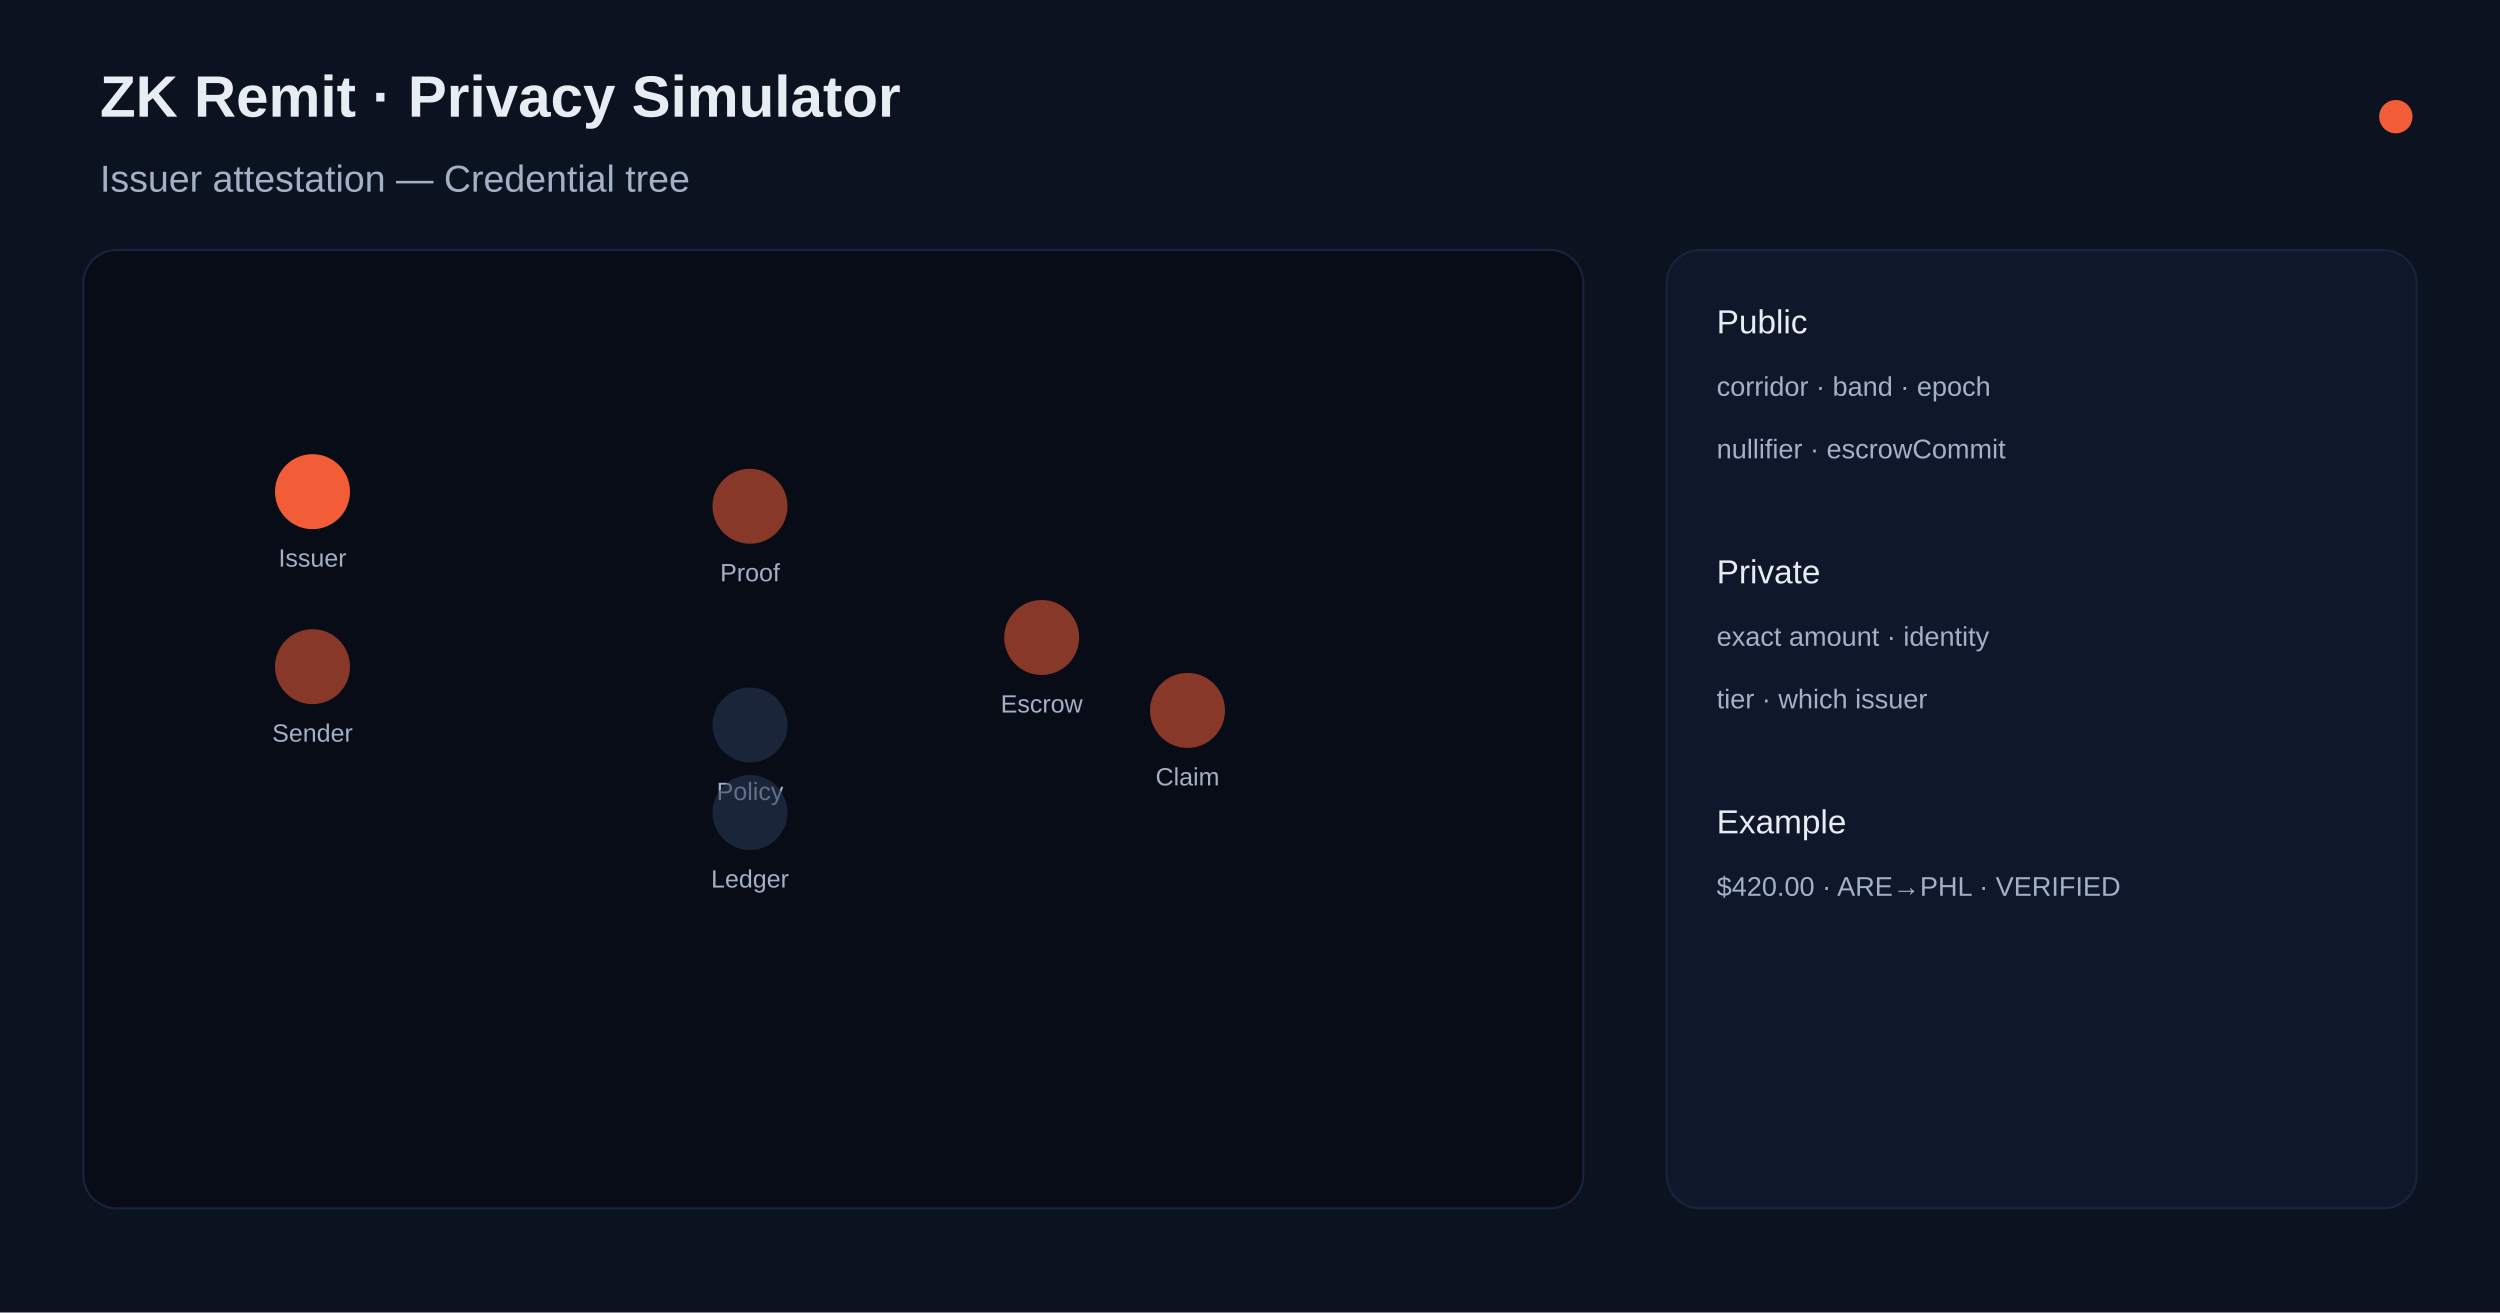
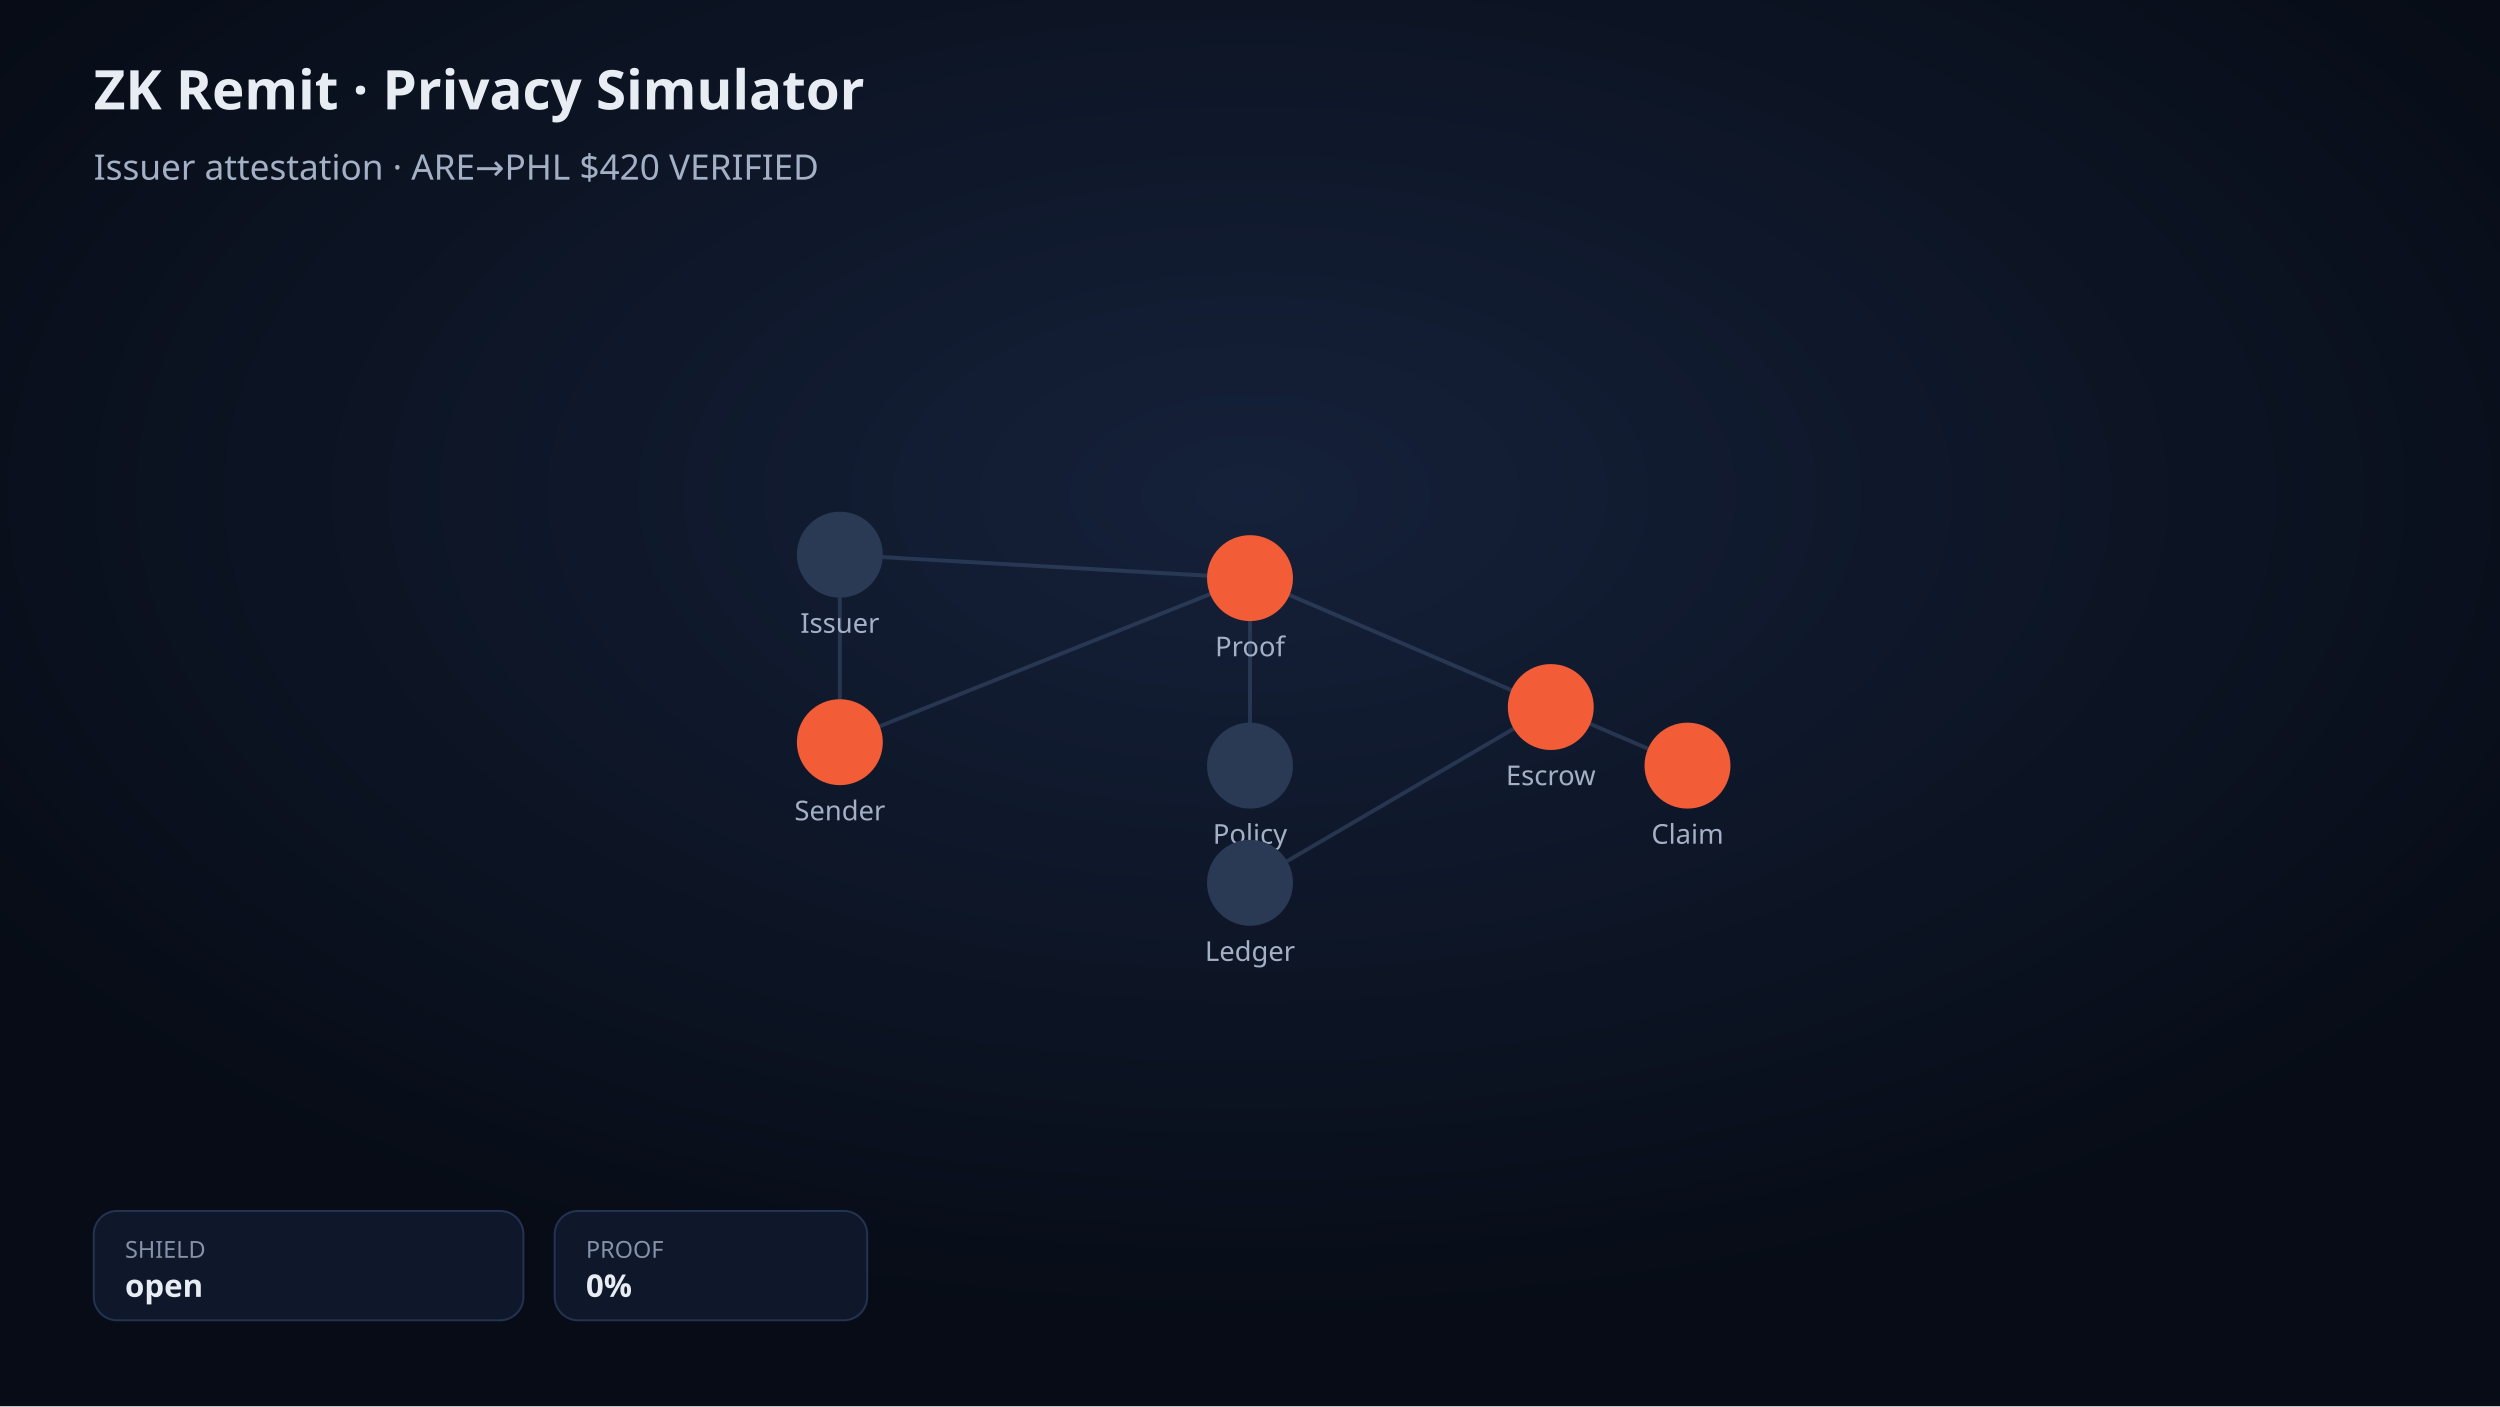
- <svg xmlns="http://www.w3.org/2000/svg" width="1200" height="630" viewBox="0 0 1200 630">
-   <rect width="1200" height="630" fill="#0B1220" />
-   <text x="48" y="56" fill="#E8EDF4" font-size="28" font-family="Arial" font-weight="700">ZK Remit · Privacy Simulator</text>
-   <text x="48" y="92" fill="#A3B0C5" font-size="18" font-family="Arial">Issuer attestation — Credential tree</text>
-   <rect x="40" y="120" width="720" height="460" rx="16" fill="#070c16" stroke="#18243B" />
-   <g transform="translate(40,120)">
-     <circle cx="110" cy="200" r="18" fill="#F25C36" opacity="0.55" />
-     <text x="110" y="236" text-anchor="middle" fill="#A3B0C5" font-size="12" font-family="Arial">Sender</text>
-     <circle cx="110" cy="116.0" r="18" fill="#F25C36" opacity="1.0" />
-     <text x="110" y="152.0" text-anchor="middle" fill="#A3B0C5" font-size="12" font-family="Arial">Issuer</text>
-     <circle cx="320" cy="228.0" r="18" fill="#2a3a55" opacity="0.55" />
-     <text x="320" y="264.0" text-anchor="middle" fill="#A3B0C5" font-size="12" font-family="Arial">Policy</text>
-     <circle cx="320" cy="123.0" r="18" fill="#F25C36" opacity="0.55" />
-     <text x="320" y="159.0" text-anchor="middle" fill="#A3B0C5" font-size="12" font-family="Arial">Proof</text>
-     <circle cx="460.0" cy="186.0" r="18" fill="#F25C36" opacity="0.55" />
-     <text x="460.0" y="222.0" text-anchor="middle" fill="#A3B0C5" font-size="12" font-family="Arial">Escrow</text>
-     <circle cx="320" cy="270.0" r="18" fill="#2a3a55" opacity="0.55" />
-     <text x="320" y="306.0" text-anchor="middle" fill="#A3B0C5" font-size="12" font-family="Arial">Ledger</text>
-     <circle cx="530.0" cy="221.0" r="18" fill="#F25C36" opacity="0.55" />
-     <text x="530.0" y="257.0" text-anchor="middle" fill="#A3B0C5" font-size="12" font-family="Arial">Claim</text>
+ <svg xmlns="http://www.w3.org/2000/svg" viewBox="0 0 1280 720" width="1280" height="720">
+   <defs>
+     <radialGradient id="g" cx="50%" cy="35%" r="60%">
+       <stop offset="0%" stop-color="#15213a" />
+       <stop offset="100%" stop-color="#070c16" />
+     </radialGradient>
+   </defs>
+   <rect width="1280" height="720" fill="url(#g)" />
+   <text x="48" y="56" fill="#E8EDF4" font-family="Archivo,Segoe UI,sans-serif" font-size="28" font-weight="700">ZK Remit · Privacy Simulator</text>
+   <text x="48" y="92" fill="#A3B0C5" font-family="Archivo,Segoe UI,sans-serif" font-size="18">Issuer attestation · ARE→PHL $420 VERIFIED</text>
+   <g transform="translate(640 380)">
+     <line x1="-210" y1="0" x2="-210" y2="-96.0" stroke="#3a4d6e" stroke-width="2" opacity="0.55" />
+     <line x1="-210" y1="-96.0" x2="0" y2="-84.0" stroke="#3a4d6e" stroke-width="2" opacity="0.55" />
+     <line x1="0" y1="12.0" x2="0" y2="-84.0" stroke="#3a4d6e" stroke-width="2" opacity="0.55" />
+     <line x1="-210" y1="0" x2="0" y2="-84.0" stroke="#3a4d6e" stroke-width="2" opacity="0.55" />
+     <line x1="0" y1="-84.0" x2="154.0" y2="-18.0" stroke="#3a4d6e" stroke-width="2" opacity="0.55" />
+     <line x1="154.0" y1="-18.0" x2="0" y2="72.0" stroke="#3a4d6e" stroke-width="2" opacity="0.55" />
+     <line x1="154.0" y1="-18.0" x2="224.0" y2="12.0" stroke="#3a4d6e" stroke-width="2" opacity="0.55" />
+     <circle cx="-210" cy="0" r="22" fill="#F25C36" />
+     <text x="-210" y="40" text-anchor="middle" fill="#A3B0C5" font-family="Archivo,Segoe UI,sans-serif" font-size="14">Sender</text>
+     <circle cx="-210" cy="-96.0" r="22" fill="#2a3a55" />
+     <text x="-210" y="-56.0" text-anchor="middle" fill="#A3B0C5" font-family="Archivo,Segoe UI,sans-serif" font-size="14">Issuer</text>
+     <circle cx="0" cy="12.0" r="22" fill="#2a3a55" />
+     <text x="0" y="52.0" text-anchor="middle" fill="#A3B0C5" font-family="Archivo,Segoe UI,sans-serif" font-size="14">Policy</text>
+     <circle cx="0" cy="-84.0" r="22" fill="#F25C36" />
+     <text x="0" y="-44.0" text-anchor="middle" fill="#A3B0C5" font-family="Archivo,Segoe UI,sans-serif" font-size="14">Proof</text>
+     <circle cx="154.0" cy="-18.0" r="22" fill="#F25C36" />
+     <text x="154.0" y="22.0" text-anchor="middle" fill="#A3B0C5" font-family="Archivo,Segoe UI,sans-serif" font-size="14">Escrow</text>
+     <circle cx="0" cy="72.0" r="22" fill="#2a3a55" />
+     <text x="0" y="112.0" text-anchor="middle" fill="#A3B0C5" font-family="Archivo,Segoe UI,sans-serif" font-size="14">Ledger</text>
+     <circle cx="224.0" cy="12.0" r="22" fill="#F25C36" />
+     <text x="224.0" y="52.0" text-anchor="middle" fill="#A3B0C5" font-family="Archivo,Segoe UI,sans-serif" font-size="14">Claim</text>
  </g>
-   <rect x="800" y="120" width="360" height="460" rx="16" fill="#0F182A" stroke="#18243B" />
-   <text x="824" y="160" fill="#E8EDF4" font-size="16" font-family="Arial">Public</text>
-   <text x="824" y="190" fill="#A3B0C5" font-size="13" font-family="Arial">corridor · band · epoch</text>
-   <text x="824" y="220" fill="#A3B0C5" font-size="13" font-family="Arial">nullifier · escrowCommit</text>
-   <text x="824" y="280" fill="#E8EDF4" font-size="16" font-family="Arial">Private</text>
-   <text x="824" y="310" fill="#A3B0C5" font-size="13" font-family="Arial">exact amount · identity</text>
-   <text x="824" y="340" fill="#A3B0C5" font-size="13" font-family="Arial">tier · which issuer</text>
-   <text x="824" y="400" fill="#E8EDF4" font-size="16" font-family="Arial">Example</text>
-   <text x="824" y="430" fill="#A3B0C5" font-size="13" font-family="Arial">$420.00 · ARE→PHL · VERIFIED</text>
-   <circle cx="1150" cy="56" r="8" fill="#F25C36" />
+   <rect x="48" y="620" width="220" height="56" rx="12" fill="#0f182a" stroke="#243352" />
+   <text x="64" y="644" fill="#8592AA" font-size="12" font-family="Archivo,Segoe UI,sans-serif">SHIELD</text>
+   <text x="64" y="664" fill="#E8EDF4" font-size="16" font-family="Archivo,Segoe UI,sans-serif" font-weight="600">open</text>
+   <rect x="284" y="620" width="160" height="56" rx="12" fill="#0f182a" stroke="#243352" />
+   <text x="300" y="644" fill="#8592AA" font-size="12" font-family="Archivo,Segoe UI,sans-serif">PROOF</text>
+   <text x="300" y="664" fill="#E8EDF4" font-size="16" font-family="Archivo,Segoe UI,sans-serif" font-weight="600">0%</text>
</svg>
